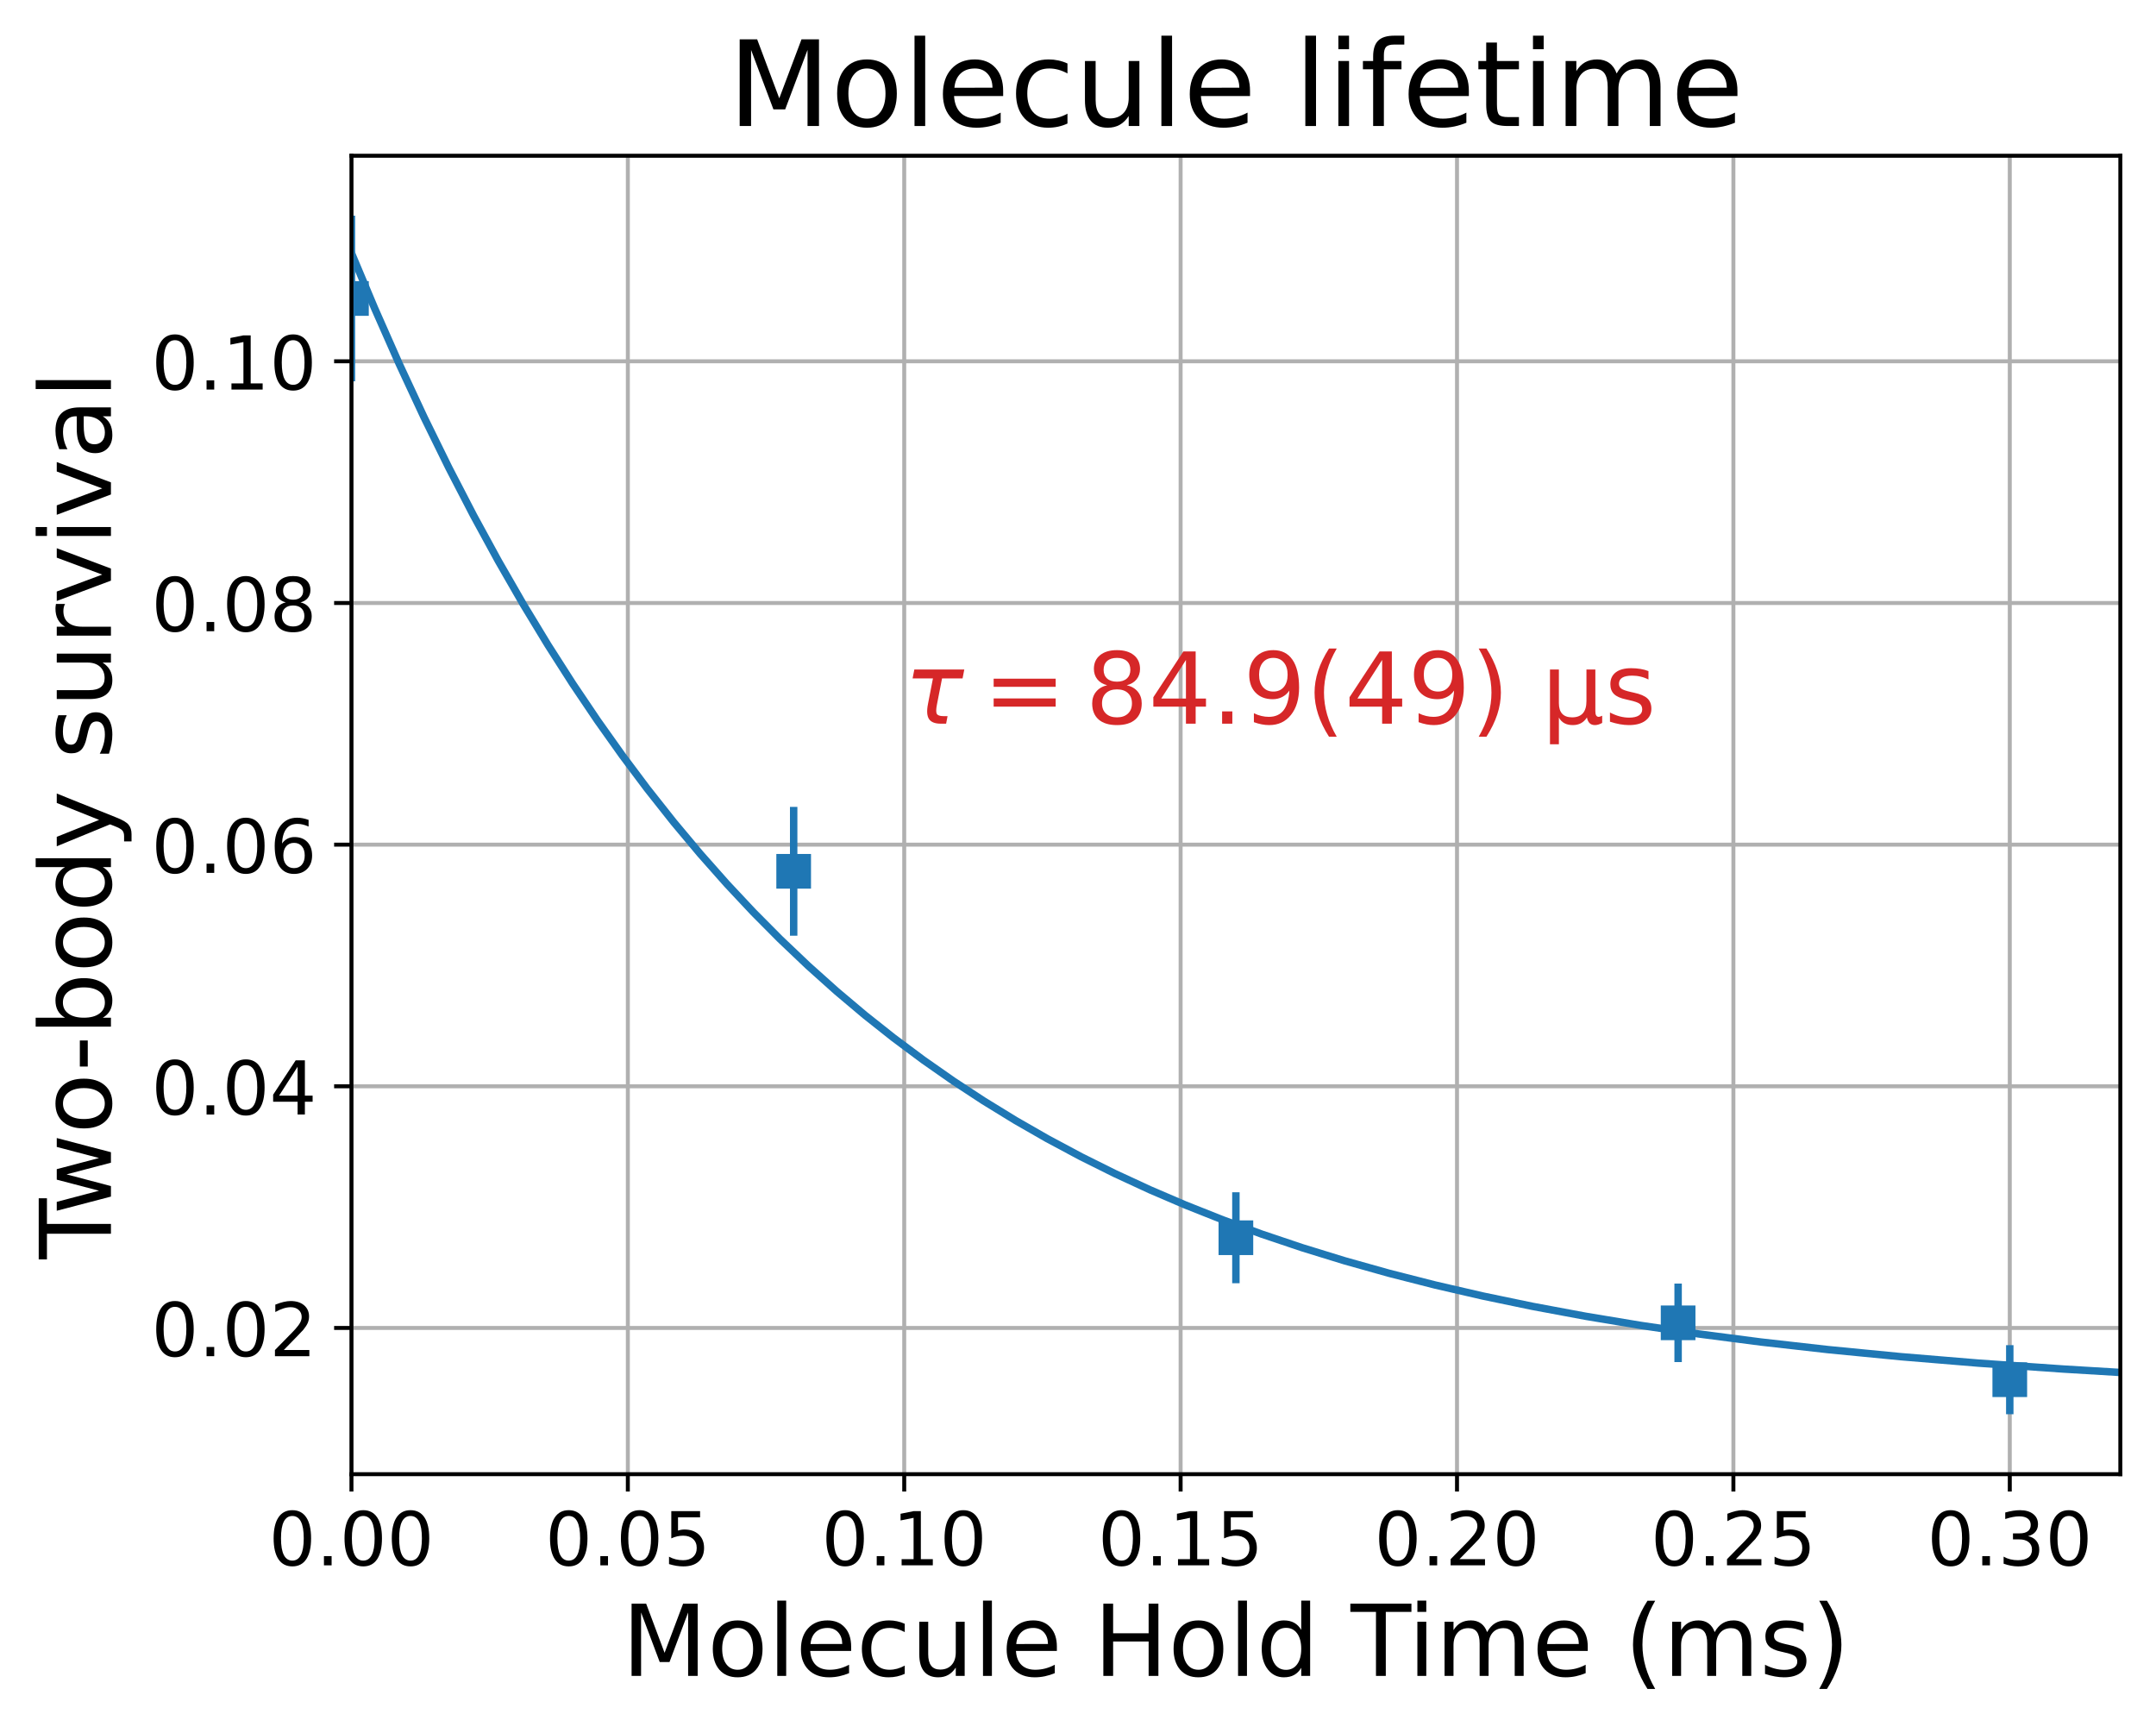
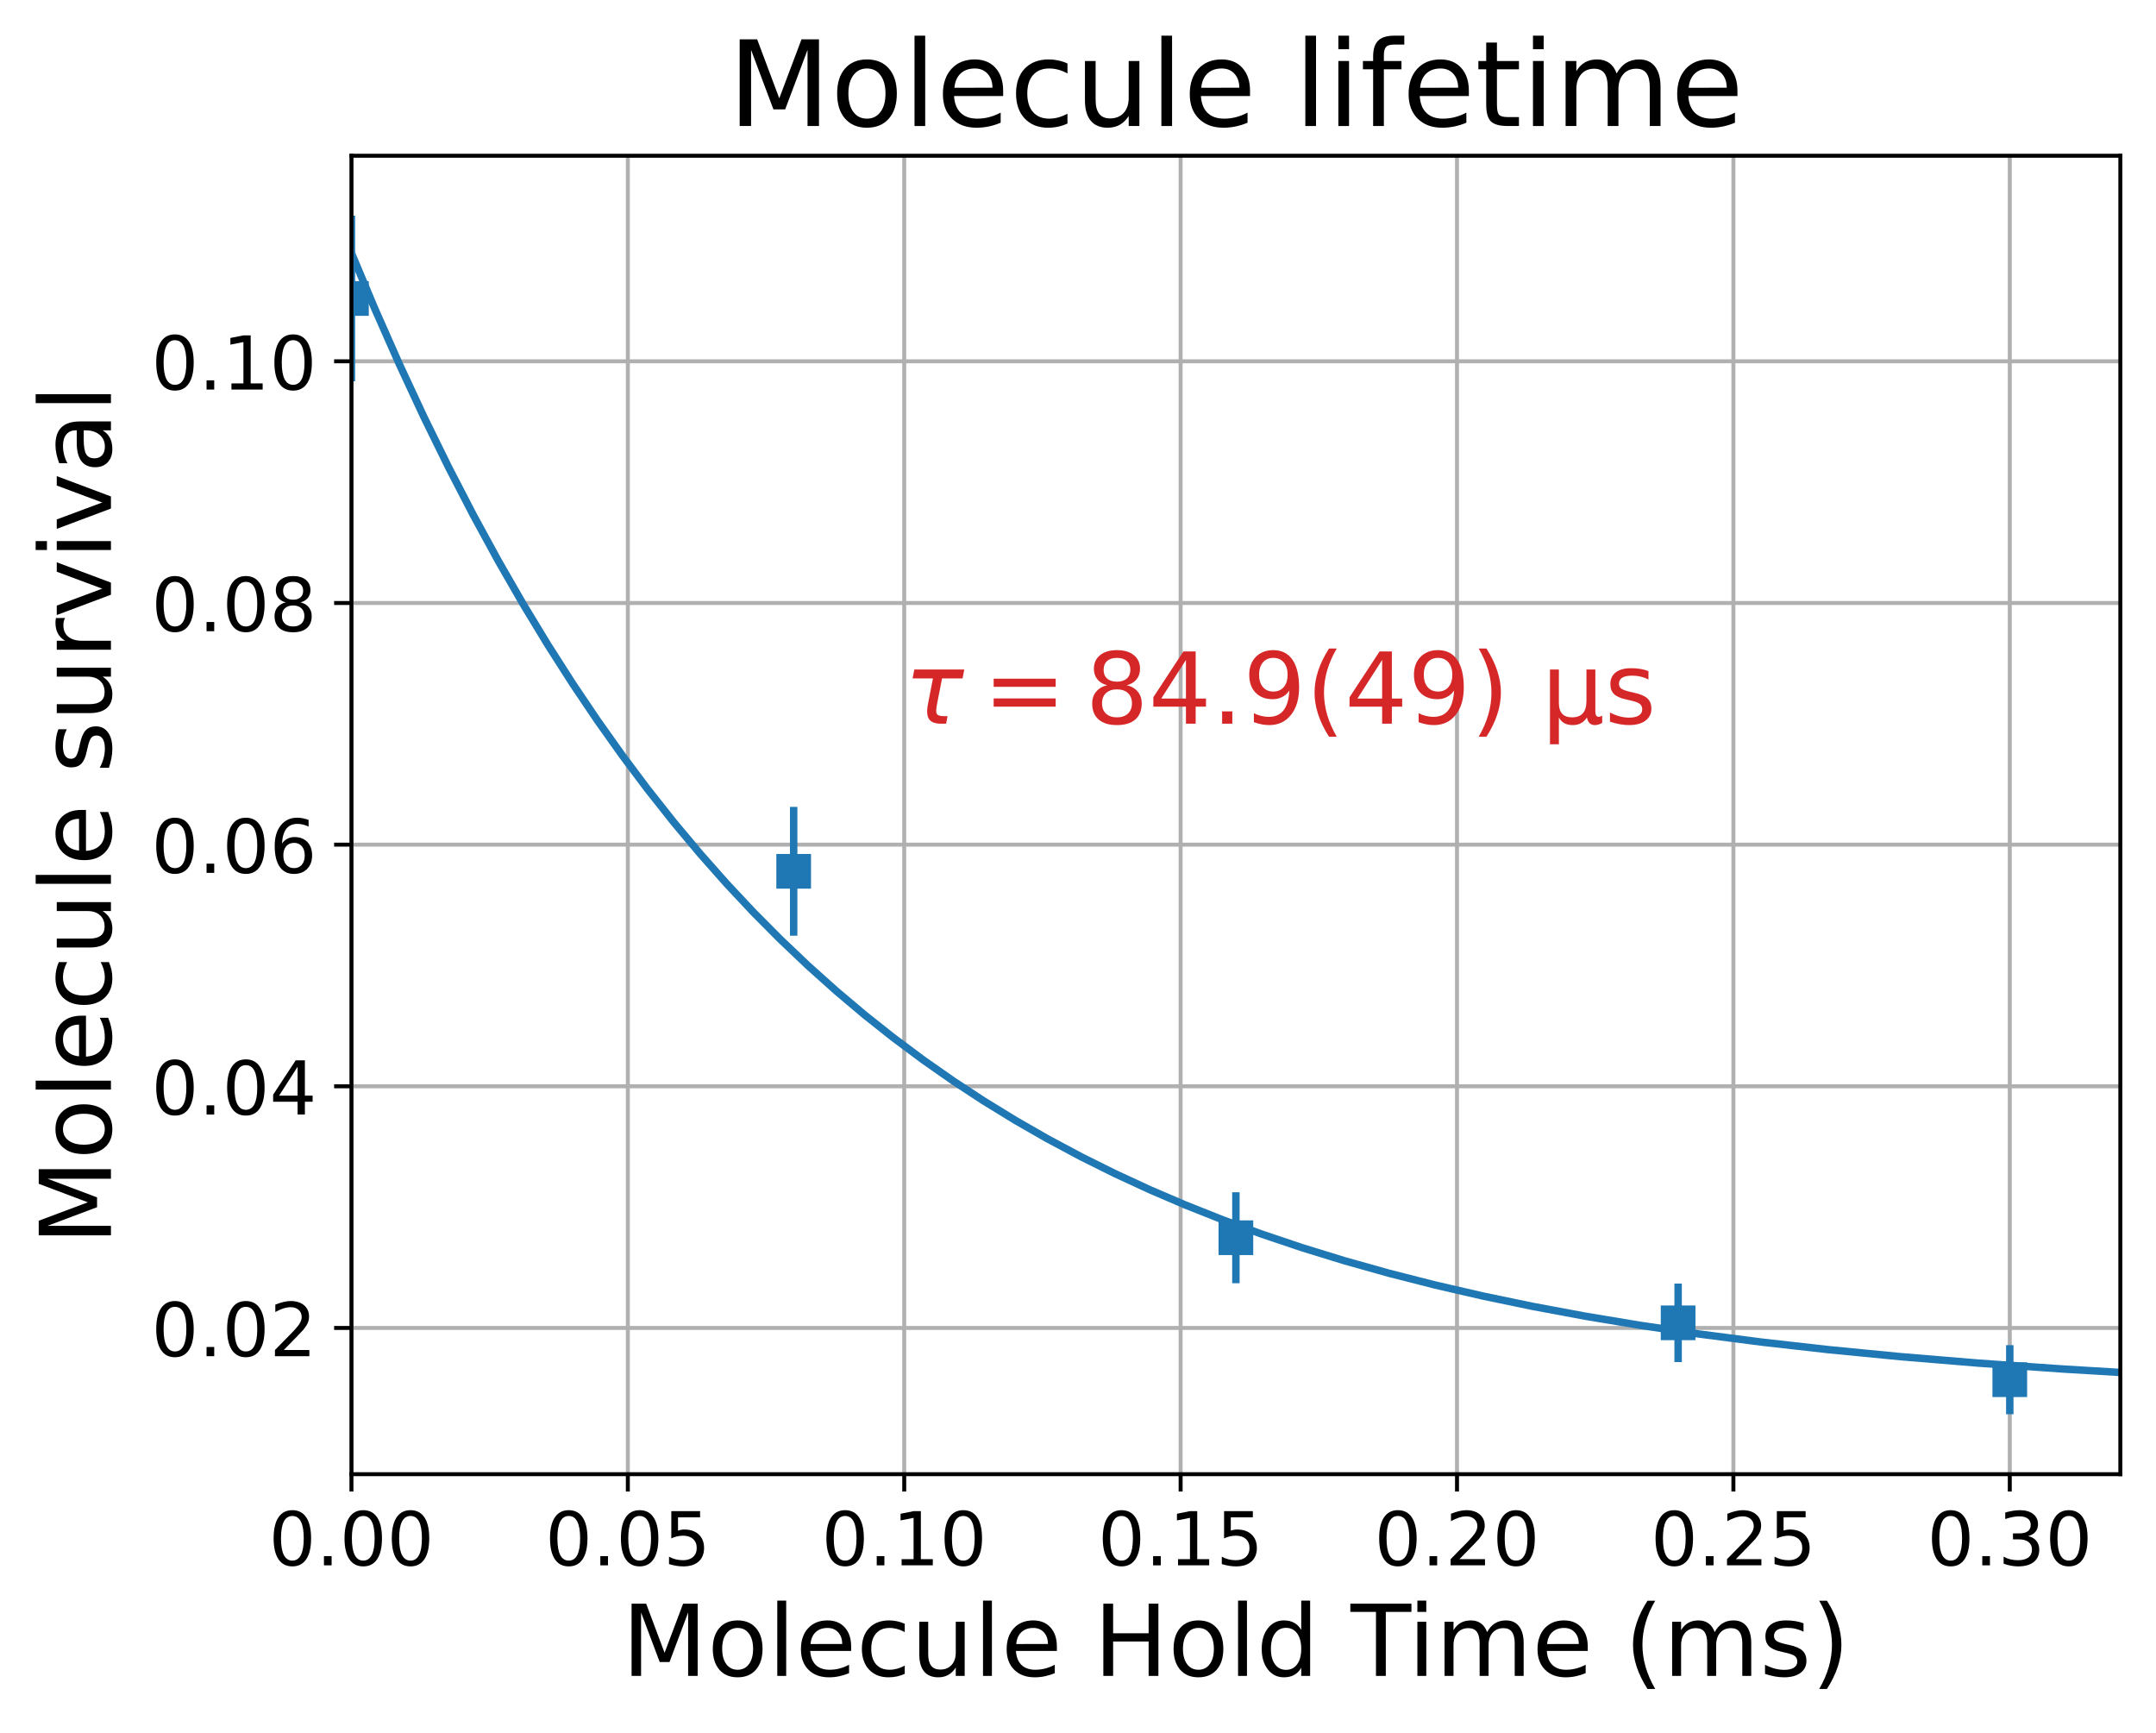
<svg xmlns="http://www.w3.org/2000/svg" xmlns:xlink="http://www.w3.org/1999/xlink" height="349.622pt" version="1.1" viewBox="0 0 435.275 349.622" width="435.275pt">
  <defs>
    <style type="text/css">
*{stroke-linecap:butt;stroke-linejoin:round;}
  </style>
  </defs>
  <g id="figure_1">
    <g id="patch_1">
      <path d="M 0 349.622  L 435.275 349.622  L 435.275 0  L 0 0  z " style="fill:none;" />
    </g>
    <g id="axes_1">
      <g id="patch_2">
        <path d="M 70.955 297.548  L 428.075 297.548  L 428.075 31.436  L 70.955 31.436  z " style="fill:none;" />
      </g>
      <g id="matplotlib.axis_1">
        <g id="xtick_1">
          <g id="line2d_1">
            <path clip-path="url(#p140c2fcd43)" d="M 70.955 297.548  L 70.955 31.436  " style="fill:none;stroke:#b0b0b0;stroke-linecap:square;stroke-width:0.8;" />
          </g>
          <g id="line2d_2">
            <defs>
              <path d="M 0 0  L 0 3.5  " id="m005f0a59be" style="stroke:#000000;stroke-width:0.8;" />
            </defs>
            <g>
              <use style="stroke:#000000;stroke-width:0.8;" x="70.955" xlink:href="#m005f0a59be" y="297.548" />
            </g>
          </g>
          <g id="text_1">
            <defs>
              <path d="M 31.781 66.406  Q 24.172 66.406 20.328 58.906  Q 16.5 51.422 16.5 36.375  Q 16.5 21.391 20.328 13.891  Q 24.172 6.391 31.781 6.391  Q 39.453 6.391 43.281 13.891  Q 47.125 21.391 47.125 36.375  Q 47.125 51.422 43.281 58.906  Q 39.453 66.406 31.781 66.406  z M 31.781 74.219  Q 44.047 74.219 50.516 64.516  Q 56.984 54.828 56.984 36.375  Q 56.984 17.969 50.516 8.266  Q 44.047 -1.422 31.781 -1.422  Q 19.531 -1.422 13.062 8.266  Q 6.594 17.969 6.594 36.375  Q 6.594 54.828 13.062 64.516  Q 19.531 74.219 31.781 74.219  z " id="DejaVuSans-48" />
              <path d="M 10.688 12.406  L 21 12.406  L 21 0  L 10.688 0  z " id="DejaVuSans-46" />
            </defs>
            <g transform="translate(54.25547 315.9459)scale(0.15 -0.15)">
              <use xlink:href="#DejaVuSans-48" />
              <use x="63.623" xlink:href="#DejaVuSans-46" />
              <use x="95.41" xlink:href="#DejaVuSans-48" />
              <use x="159.033" xlink:href="#DejaVuSans-48" />
            </g>
          </g>
        </g>
        <g id="xtick_2">
          <g id="line2d_3">
            <path clip-path="url(#p140c2fcd43)" d="M 126.755 297.548  L 126.755 31.436  " style="fill:none;stroke:#b0b0b0;stroke-linecap:square;stroke-width:0.8;" />
          </g>
          <g id="line2d_4">
            <g>
              <use style="stroke:#000000;stroke-width:0.8;" x="126.755" xlink:href="#m005f0a59be" y="297.548" />
            </g>
          </g>
          <g id="text_2">
            <defs>
              <path d="M 10.797 72.906  L 49.516 72.906  L 49.516 64.594  L 19.828 64.594  L 19.828 46.734  Q 21.969 47.469 24.109 47.828  Q 26.266 48.188 28.422 48.188  Q 40.625 48.188 47.75 41.5  Q 54.891 34.812 54.891 23.391  Q 54.891 11.625 47.562 5.094  Q 40.234 -1.422 26.906 -1.422  Q 22.312 -1.422 17.547 -0.641  Q 12.797 0.141 7.719 1.703  L 7.719 11.625  Q 12.109 9.234 16.797 8.062  Q 21.484 6.891 26.703 6.891  Q 35.156 6.891 40.078 11.328  Q 45.016 15.766 45.016 23.391  Q 45.016 31 40.078 35.438  Q 35.156 39.891 26.703 39.891  Q 22.75 39.891 18.812 39.016  Q 14.891 38.141 10.797 36.281  z " id="DejaVuSans-53" />
            </defs>
            <g transform="translate(110.0555 315.9459)scale(0.15 -0.15)">
              <use xlink:href="#DejaVuSans-48" />
              <use x="63.623" xlink:href="#DejaVuSans-46" />
              <use x="95.41" xlink:href="#DejaVuSans-48" />
              <use x="159.033" xlink:href="#DejaVuSans-53" />
            </g>
          </g>
        </g>
        <g id="xtick_3">
          <g id="line2d_5">
            <path clip-path="url(#p140c2fcd43)" d="M 182.555 297.548  L 182.555 31.436  " style="fill:none;stroke:#b0b0b0;stroke-linecap:square;stroke-width:0.8;" />
          </g>
          <g id="line2d_6">
            <g>
              <use style="stroke:#000000;stroke-width:0.8;" x="182.555" xlink:href="#m005f0a59be" y="297.548" />
            </g>
          </g>
          <g id="text_3">
            <defs>
              <path d="M 12.406 8.297  L 28.516 8.297  L 28.516 63.922  L 10.984 60.406  L 10.984 69.391  L 28.422 72.906  L 38.281 72.906  L 38.281 8.297  L 54.391 8.297  L 54.391 0  L 12.406 0  z " id="DejaVuSans-49" />
            </defs>
            <g transform="translate(165.8555 315.9459)scale(0.15 -0.15)">
              <use xlink:href="#DejaVuSans-48" />
              <use x="63.623" xlink:href="#DejaVuSans-46" />
              <use x="95.41" xlink:href="#DejaVuSans-49" />
              <use x="159.033" xlink:href="#DejaVuSans-48" />
            </g>
          </g>
        </g>
        <g id="xtick_4">
          <g id="line2d_7">
            <path clip-path="url(#p140c2fcd43)" d="M 238.355 297.548  L 238.355 31.436  " style="fill:none;stroke:#b0b0b0;stroke-linecap:square;stroke-width:0.8;" />
          </g>
          <g id="line2d_8">
            <g>
              <use style="stroke:#000000;stroke-width:0.8;" x="238.355" xlink:href="#m005f0a59be" y="297.548" />
            </g>
          </g>
          <g id="text_4">
            <g transform="translate(221.6555 315.9459)scale(0.15 -0.15)">
              <use xlink:href="#DejaVuSans-48" />
              <use x="63.623" xlink:href="#DejaVuSans-46" />
              <use x="95.41" xlink:href="#DejaVuSans-49" />
              <use x="159.033" xlink:href="#DejaVuSans-53" />
            </g>
          </g>
        </g>
        <g id="xtick_5">
          <g id="line2d_9">
            <path clip-path="url(#p140c2fcd43)" d="M 294.155 297.548  L 294.155 31.436  " style="fill:none;stroke:#b0b0b0;stroke-linecap:square;stroke-width:0.8;" />
          </g>
          <g id="line2d_10">
            <g>
              <use style="stroke:#000000;stroke-width:0.8;" x="294.155" xlink:href="#m005f0a59be" y="297.548" />
            </g>
          </g>
          <g id="text_5">
            <defs>
              <path d="M 19.188 8.297  L 53.609 8.297  L 53.609 0  L 7.328 0  L 7.328 8.297  Q 12.938 14.109 22.625 23.891  Q 32.328 33.688 34.812 36.531  Q 39.547 41.844 41.422 45.531  Q 43.312 49.219 43.312 52.781  Q 43.312 58.594 39.234 62.25  Q 35.156 65.922 28.609 65.922  Q 23.969 65.922 18.812 64.312  Q 13.672 62.703 7.812 59.422  L 7.812 69.391  Q 13.766 71.781 18.938 73  Q 24.125 74.219 28.422 74.219  Q 39.75 74.219 46.484 68.547  Q 53.219 62.891 53.219 53.422  Q 53.219 48.922 51.531 44.891  Q 49.859 40.875 45.406 35.406  Q 44.188 33.984 37.641 27.219  Q 31.109 20.453 19.188 8.297  z " id="DejaVuSans-50" />
            </defs>
            <g transform="translate(277.4555 315.9459)scale(0.15 -0.15)">
              <use xlink:href="#DejaVuSans-48" />
              <use x="63.623" xlink:href="#DejaVuSans-46" />
              <use x="95.41" xlink:href="#DejaVuSans-50" />
              <use x="159.033" xlink:href="#DejaVuSans-48" />
            </g>
          </g>
        </g>
        <g id="xtick_6">
          <g id="line2d_11">
            <path clip-path="url(#p140c2fcd43)" d="M 349.955 297.548  L 349.955 31.436  " style="fill:none;stroke:#b0b0b0;stroke-linecap:square;stroke-width:0.8;" />
          </g>
          <g id="line2d_12">
            <g>
              <use style="stroke:#000000;stroke-width:0.8;" x="349.955" xlink:href="#m005f0a59be" y="297.548" />
            </g>
          </g>
          <g id="text_6">
            <g transform="translate(333.2555 315.9459)scale(0.15 -0.15)">
              <use xlink:href="#DejaVuSans-48" />
              <use x="63.623" xlink:href="#DejaVuSans-46" />
              <use x="95.41" xlink:href="#DejaVuSans-50" />
              <use x="159.033" xlink:href="#DejaVuSans-53" />
            </g>
          </g>
        </g>
        <g id="xtick_7">
          <g id="line2d_13">
            <path clip-path="url(#p140c2fcd43)" d="M 405.755 297.548  L 405.755 31.436  " style="fill:none;stroke:#b0b0b0;stroke-linecap:square;stroke-width:0.8;" />
          </g>
          <g id="line2d_14">
            <g>
              <use style="stroke:#000000;stroke-width:0.8;" x="405.755" xlink:href="#m005f0a59be" y="297.548" />
            </g>
          </g>
          <g id="text_7">
            <defs>
              <path d="M 40.578 39.312  Q 47.656 37.797 51.625 33  Q 55.609 28.219 55.609 21.188  Q 55.609 10.406 48.188 4.484  Q 40.766 -1.422 27.094 -1.422  Q 22.516 -1.422 17.656 -0.516  Q 12.797 0.391 7.625 2.203  L 7.625 11.719  Q 11.719 9.328 16.594 8.109  Q 21.484 6.891 26.812 6.891  Q 36.078 6.891 40.938 10.547  Q 45.797 14.203 45.797 21.188  Q 45.797 27.641 41.281 31.266  Q 36.766 34.906 28.719 34.906  L 20.219 34.906  L 20.219 43.016  L 29.109 43.016  Q 36.375 43.016 40.234 45.922  Q 44.094 48.828 44.094 54.297  Q 44.094 59.906 40.109 62.906  Q 36.141 65.922 28.719 65.922  Q 24.656 65.922 20.016 65.031  Q 15.375 64.156 9.812 62.312  L 9.812 71.094  Q 15.438 72.656 20.344 73.438  Q 25.25 74.219 29.594 74.219  Q 40.828 74.219 47.359 69.109  Q 53.906 64.016 53.906 55.328  Q 53.906 49.266 50.438 45.094  Q 46.969 40.922 40.578 39.312  z " id="DejaVuSans-51" />
            </defs>
            <g transform="translate(389.0555 315.9459)scale(0.15 -0.15)">
              <use xlink:href="#DejaVuSans-48" />
              <use x="63.623" xlink:href="#DejaVuSans-46" />
              <use x="95.41" xlink:href="#DejaVuSans-51" />
              <use x="159.033" xlink:href="#DejaVuSans-48" />
            </g>
          </g>
        </g>
        <g id="text_8">
          <defs>
            <path d="M 9.812 72.906  L 24.516 72.906  L 43.109 23.297  L 61.812 72.906  L 76.516 72.906  L 76.516 0  L 66.891 0  L 66.891 64.016  L 48.094 14.016  L 38.188 14.016  L 19.391 64.016  L 19.391 0  L 9.812 0  z " id="DejaVuSans-77" />
            <path d="M 30.609 48.391  Q 23.391 48.391 19.188 42.75  Q 14.984 37.109 14.984 27.297  Q 14.984 17.484 19.156 11.844  Q 23.344 6.203 30.609 6.203  Q 37.797 6.203 41.984 11.859  Q 46.188 17.531 46.188 27.297  Q 46.188 37.016 41.984 42.703  Q 37.797 48.391 30.609 48.391  z M 30.609 56  Q 42.328 56 49.016 48.375  Q 55.719 40.766 55.719 27.297  Q 55.719 13.875 49.016 6.219  Q 42.328 -1.422 30.609 -1.422  Q 18.844 -1.422 12.172 6.219  Q 5.516 13.875 5.516 27.297  Q 5.516 40.766 12.172 48.375  Q 18.844 56 30.609 56  z " id="DejaVuSans-111" />
            <path d="M 9.422 75.984  L 18.406 75.984  L 18.406 0  L 9.422 0  z " id="DejaVuSans-108" />
            <path d="M 56.203 29.594  L 56.203 25.203  L 14.891 25.203  Q 15.484 15.922 20.484 11.062  Q 25.484 6.203 34.422 6.203  Q 39.594 6.203 44.453 7.469  Q 49.312 8.734 54.109 11.281  L 54.109 2.781  Q 49.266 0.734 44.188 -0.344  Q 39.109 -1.422 33.891 -1.422  Q 20.797 -1.422 13.156 6.188  Q 5.516 13.812 5.516 26.812  Q 5.516 40.234 12.766 48.109  Q 20.016 56 32.328 56  Q 43.359 56 49.781 48.891  Q 56.203 41.797 56.203 29.594  z M 47.219 32.234  Q 47.125 39.594 43.094 43.984  Q 39.062 48.391 32.422 48.391  Q 24.906 48.391 20.391 44.141  Q 15.875 39.891 15.188 32.172  z " id="DejaVuSans-101" />
            <path d="M 48.781 52.594  L 48.781 44.188  Q 44.969 46.297 41.141 47.344  Q 37.312 48.391 33.406 48.391  Q 24.656 48.391 19.812 42.844  Q 14.984 37.312 14.984 27.297  Q 14.984 17.281 19.812 11.734  Q 24.656 6.203 33.406 6.203  Q 37.312 6.203 41.141 7.25  Q 44.969 8.297 48.781 10.406  L 48.781 2.094  Q 45.016 0.344 40.984 -0.531  Q 36.969 -1.422 32.422 -1.422  Q 20.062 -1.422 12.781 6.344  Q 5.516 14.109 5.516 27.297  Q 5.516 40.672 12.859 48.328  Q 20.219 56 33.016 56  Q 37.156 56 41.109 55.141  Q 45.062 54.297 48.781 52.594  z " id="DejaVuSans-99" />
            <path d="M 8.5 21.578  L 8.5 54.688  L 17.484 54.688  L 17.484 21.922  Q 17.484 14.156 20.5 10.266  Q 23.531 6.391 29.594 6.391  Q 36.859 6.391 41.078 11.031  Q 45.312 15.672 45.312 23.688  L 45.312 54.688  L 54.297 54.688  L 54.297 0  L 45.312 0  L 45.312 8.406  Q 42.047 3.422 37.719 1  Q 33.406 -1.422 27.688 -1.422  Q 18.266 -1.422 13.375 4.438  Q 8.5 10.297 8.5 21.578  z M 31.109 56  z " id="DejaVuSans-117" />
            <path id="DejaVuSans-32" />
            <path d="M 9.812 72.906  L 19.672 72.906  L 19.672 43.016  L 55.516 43.016  L 55.516 72.906  L 65.375 72.906  L 65.375 0  L 55.516 0  L 55.516 34.719  L 19.672 34.719  L 19.672 0  L 9.812 0  z " id="DejaVuSans-72" />
            <path d="M 45.406 46.391  L 45.406 75.984  L 54.391 75.984  L 54.391 0  L 45.406 0  L 45.406 8.203  Q 42.578 3.328 38.25 0.953  Q 33.938 -1.422 27.875 -1.422  Q 17.969 -1.422 11.734 6.484  Q 5.516 14.406 5.516 27.297  Q 5.516 40.188 11.734 48.094  Q 17.969 56 27.875 56  Q 33.938 56 38.25 53.625  Q 42.578 51.266 45.406 46.391  z M 14.797 27.297  Q 14.797 17.391 18.875 11.75  Q 22.953 6.109 30.078 6.109  Q 37.203 6.109 41.297 11.75  Q 45.406 17.391 45.406 27.297  Q 45.406 37.203 41.297 42.844  Q 37.203 48.484 30.078 48.484  Q 22.953 48.484 18.875 42.844  Q 14.797 37.203 14.797 27.297  z " id="DejaVuSans-100" />
            <path d="M -0.297 72.906  L 61.375 72.906  L 61.375 64.594  L 35.5 64.594  L 35.5 0  L 25.594 0  L 25.594 64.594  L -0.297 64.594  z " id="DejaVuSans-84" />
            <path d="M 9.422 54.688  L 18.406 54.688  L 18.406 0  L 9.422 0  z M 9.422 75.984  L 18.406 75.984  L 18.406 64.594  L 9.422 64.594  z " id="DejaVuSans-105" />
            <path d="M 52 44.188  Q 55.375 50.25 60.062 53.125  Q 64.75 56 71.094 56  Q 79.641 56 84.281 50.016  Q 88.922 44.047 88.922 33.016  L 88.922 0  L 79.891 0  L 79.891 32.719  Q 79.891 40.578 77.094 44.375  Q 74.312 48.188 68.609 48.188  Q 61.625 48.188 57.562 43.547  Q 53.516 38.922 53.516 30.906  L 53.516 0  L 44.484 0  L 44.484 32.719  Q 44.484 40.625 41.703 44.406  Q 38.922 48.188 33.109 48.188  Q 26.219 48.188 22.156 43.531  Q 18.109 38.875 18.109 30.906  L 18.109 0  L 9.078 0  L 9.078 54.688  L 18.109 54.688  L 18.109 46.188  Q 21.188 51.219 25.484 53.609  Q 29.781 56 35.688 56  Q 41.656 56 45.828 52.969  Q 50 49.953 52 44.188  z " id="DejaVuSans-109" />
            <path d="M 31 75.875  Q 24.469 64.656 21.281 53.656  Q 18.109 42.672 18.109 31.391  Q 18.109 20.125 21.312 9.062  Q 24.516 -2 31 -13.188  L 23.188 -13.188  Q 15.875 -1.703 12.234 9.375  Q 8.594 20.453 8.594 31.391  Q 8.594 42.281 12.203 53.312  Q 15.828 64.359 23.188 75.875  z " id="DejaVuSans-40" />
            <path d="M 44.281 53.078  L 44.281 44.578  Q 40.484 46.531 36.375 47.5  Q 32.281 48.484 27.875 48.484  Q 21.188 48.484 17.844 46.438  Q 14.5 44.391 14.5 40.281  Q 14.5 37.156 16.891 35.375  Q 19.281 33.594 26.516 31.984  L 29.594 31.297  Q 39.156 29.25 43.188 25.516  Q 47.219 21.781 47.219 15.094  Q 47.219 7.469 41.188 3.016  Q 35.156 -1.422 24.609 -1.422  Q 20.219 -1.422 15.453 -0.562  Q 10.688 0.297 5.422 2  L 5.422 11.281  Q 10.406 8.688 15.234 7.391  Q 20.062 6.109 24.812 6.109  Q 31.156 6.109 34.562 8.281  Q 37.984 10.453 37.984 14.406  Q 37.984 18.062 35.516 20.016  Q 33.062 21.969 24.703 23.781  L 21.578 24.516  Q 13.234 26.266 9.516 29.906  Q 5.812 33.547 5.812 39.891  Q 5.812 47.609 11.281 51.797  Q 16.75 56 26.812 56  Q 31.781 56 36.172 55.266  Q 40.578 54.547 44.281 53.078  z " id="DejaVuSans-115" />
            <path d="M 8.016 75.875  L 15.828 75.875  Q 23.141 64.359 26.781 53.312  Q 30.422 42.281 30.422 31.391  Q 30.422 20.453 26.781 9.375  Q 23.141 -1.703 15.828 -13.188  L 8.016 -13.188  Q 14.5 -2 17.703 9.062  Q 20.906 20.125 20.906 31.391  Q 20.906 42.672 17.703 53.656  Q 14.5 64.656 8.016 75.875  z " id="DejaVuSans-41" />
          </defs>
          <g transform="translate(125.5491 338.2623)scale(0.2 -0.2)">
            <use xlink:href="#DejaVuSans-77" />
            <use x="86.279" xlink:href="#DejaVuSans-111" />
            <use x="147.461" xlink:href="#DejaVuSans-108" />
            <use x="175.244" xlink:href="#DejaVuSans-101" />
            <use x="236.768" xlink:href="#DejaVuSans-99" />
            <use x="291.748" xlink:href="#DejaVuSans-117" />
            <use x="355.127" xlink:href="#DejaVuSans-108" />
            <use x="382.91" xlink:href="#DejaVuSans-101" />
            <use x="444.434" xlink:href="#DejaVuSans-32" />
            <use x="476.221" xlink:href="#DejaVuSans-72" />
            <use x="551.416" xlink:href="#DejaVuSans-111" />
            <use x="612.598" xlink:href="#DejaVuSans-108" />
            <use x="640.381" xlink:href="#DejaVuSans-100" />
            <use x="703.857" xlink:href="#DejaVuSans-32" />
            <use x="735.645" xlink:href="#DejaVuSans-84" />
            <use x="793.604" xlink:href="#DejaVuSans-105" />
            <use x="821.387" xlink:href="#DejaVuSans-109" />
            <use x="918.799" xlink:href="#DejaVuSans-101" />
            <use x="980.322" xlink:href="#DejaVuSans-32" />
            <use x="1012.109" xlink:href="#DejaVuSans-40" />
            <use x="1051.123" xlink:href="#DejaVuSans-109" />
            <use x="1148.535" xlink:href="#DejaVuSans-115" />
            <use x="1200.635" xlink:href="#DejaVuSans-41" />
          </g>
        </g>
      </g>
      <g id="matplotlib.axis_2">
        <g id="ytick_1">
          <g id="line2d_15">
            <path clip-path="url(#p140c2fcd43)" d="M 70.955 268.033  L 428.075 268.033  " style="fill:none;stroke:#b0b0b0;stroke-linecap:square;stroke-width:0.8;" />
          </g>
          <g id="line2d_16">
            <defs>
              <path d="M 0 0  L -3.5 0  " id="mc3ce260a5b" style="stroke:#000000;stroke-width:0.8;" />
            </defs>
            <g>
              <use style="stroke:#000000;stroke-width:0.8;" x="70.955" xlink:href="#mc3ce260a5b" y="268.033" />
            </g>
          </g>
          <g id="text_9">
            <g transform="translate(30.55625 273.7316)scale(0.15 -0.15)">
              <use xlink:href="#DejaVuSans-48" />
              <use x="63.623" xlink:href="#DejaVuSans-46" />
              <use x="95.41" xlink:href="#DejaVuSans-48" />
              <use x="159.033" xlink:href="#DejaVuSans-50" />
            </g>
          </g>
        </g>
        <g id="ytick_2">
          <g id="line2d_17">
            <path clip-path="url(#p140c2fcd43)" d="M 70.955 219.257  L 428.075 219.257  " style="fill:none;stroke:#b0b0b0;stroke-linecap:square;stroke-width:0.8;" />
          </g>
          <g id="line2d_18">
            <g>
              <use style="stroke:#000000;stroke-width:0.8;" x="70.955" xlink:href="#mc3ce260a5b" y="219.257" />
            </g>
          </g>
          <g id="text_10">
            <defs>
              <path d="M 37.797 64.312  L 12.891 25.391  L 37.797 25.391  z M 35.203 72.906  L 47.609 72.906  L 47.609 25.391  L 58.016 25.391  L 58.016 17.188  L 47.609 17.188  L 47.609 0  L 37.797 0  L 37.797 17.188  L 4.891 17.188  L 4.891 26.703  z " id="DejaVuSans-52" />
            </defs>
            <g transform="translate(30.55625 224.9553)scale(0.15 -0.15)">
              <use xlink:href="#DejaVuSans-48" />
              <use x="63.623" xlink:href="#DejaVuSans-46" />
              <use x="95.41" xlink:href="#DejaVuSans-48" />
              <use x="159.033" xlink:href="#DejaVuSans-52" />
            </g>
          </g>
        </g>
        <g id="ytick_3">
          <g id="line2d_19">
            <path clip-path="url(#p140c2fcd43)" d="M 70.955 170.48  L 428.075 170.48  " style="fill:none;stroke:#b0b0b0;stroke-linecap:square;stroke-width:0.8;" />
          </g>
          <g id="line2d_20">
            <g>
              <use style="stroke:#000000;stroke-width:0.8;" x="70.955" xlink:href="#mc3ce260a5b" y="170.48" />
            </g>
          </g>
          <g id="text_11">
            <defs>
              <path d="M 33.016 40.375  Q 26.375 40.375 22.484 35.828  Q 18.609 31.297 18.609 23.391  Q 18.609 15.531 22.484 10.953  Q 26.375 6.391 33.016 6.391  Q 39.656 6.391 43.531 10.953  Q 47.406 15.531 47.406 23.391  Q 47.406 31.297 43.531 35.828  Q 39.656 40.375 33.016 40.375  z M 52.594 71.297  L 52.594 62.312  Q 48.875 64.062 45.094 64.984  Q 41.312 65.922 37.594 65.922  Q 27.828 65.922 22.672 59.328  Q 17.531 52.734 16.797 39.406  Q 19.672 43.656 24.016 45.922  Q 28.375 48.188 33.594 48.188  Q 44.578 48.188 50.953 41.516  Q 57.328 34.859 57.328 23.391  Q 57.328 12.156 50.688 5.359  Q 44.047 -1.422 33.016 -1.422  Q 20.359 -1.422 13.672 8.266  Q 6.984 17.969 6.984 36.375  Q 6.984 53.656 15.188 63.938  Q 23.391 74.219 37.203 74.219  Q 40.922 74.219 44.703 73.484  Q 48.484 72.75 52.594 71.297  z " id="DejaVuSans-54" />
            </defs>
            <g transform="translate(30.55625 176.1791)scale(0.15 -0.15)">
              <use xlink:href="#DejaVuSans-48" />
              <use x="63.623" xlink:href="#DejaVuSans-46" />
              <use x="95.41" xlink:href="#DejaVuSans-48" />
              <use x="159.033" xlink:href="#DejaVuSans-54" />
            </g>
          </g>
        </g>
        <g id="ytick_4">
          <g id="line2d_21">
            <path clip-path="url(#p140c2fcd43)" d="M 70.955 121.704  L 428.075 121.704  " style="fill:none;stroke:#b0b0b0;stroke-linecap:square;stroke-width:0.8;" />
          </g>
          <g id="line2d_22">
            <g>
              <use style="stroke:#000000;stroke-width:0.8;" x="70.955" xlink:href="#mc3ce260a5b" y="121.704" />
            </g>
          </g>
          <g id="text_12">
            <defs>
              <path d="M 31.781 34.625  Q 24.75 34.625 20.719 30.859  Q 16.703 27.094 16.703 20.516  Q 16.703 13.922 20.719 10.156  Q 24.75 6.391 31.781 6.391  Q 38.812 6.391 42.859 10.172  Q 46.922 13.969 46.922 20.516  Q 46.922 27.094 42.891 30.859  Q 38.875 34.625 31.781 34.625  z M 21.922 38.812  Q 15.578 40.375 12.031 44.719  Q 8.5 49.078 8.5 55.328  Q 8.5 64.062 14.719 69.141  Q 20.953 74.219 31.781 74.219  Q 42.672 74.219 48.875 69.141  Q 55.078 64.062 55.078 55.328  Q 55.078 49.078 51.531 44.719  Q 48 40.375 41.703 38.812  Q 48.828 37.156 52.797 32.312  Q 56.781 27.484 56.781 20.516  Q 56.781 9.906 50.312 4.234  Q 43.844 -1.422 31.781 -1.422  Q 19.734 -1.422 13.25 4.234  Q 6.781 9.906 6.781 20.516  Q 6.781 27.484 10.781 32.312  Q 14.797 37.156 21.922 38.812  z M 18.312 54.391  Q 18.312 48.734 21.844 45.562  Q 25.391 42.391 31.781 42.391  Q 38.141 42.391 41.719 45.562  Q 45.312 48.734 45.312 54.391  Q 45.312 60.062 41.719 63.234  Q 38.141 66.406 31.781 66.406  Q 25.391 66.406 21.844 63.234  Q 18.312 60.062 18.312 54.391  z " id="DejaVuSans-56" />
            </defs>
            <g transform="translate(30.55625 127.4029)scale(0.15 -0.15)">
              <use xlink:href="#DejaVuSans-48" />
              <use x="63.623" xlink:href="#DejaVuSans-46" />
              <use x="95.41" xlink:href="#DejaVuSans-48" />
              <use x="159.033" xlink:href="#DejaVuSans-56" />
            </g>
          </g>
        </g>
        <g id="ytick_5">
          <g id="line2d_23">
            <path clip-path="url(#p140c2fcd43)" d="M 70.955 72.928  L 428.075 72.928  " style="fill:none;stroke:#b0b0b0;stroke-linecap:square;stroke-width:0.8;" />
          </g>
          <g id="line2d_24">
            <g>
              <use style="stroke:#000000;stroke-width:0.8;" x="70.955" xlink:href="#mc3ce260a5b" y="72.928" />
            </g>
          </g>
          <g id="text_13">
            <g transform="translate(30.55625 78.62673)scale(0.15 -0.15)">
              <use xlink:href="#DejaVuSans-48" />
              <use x="63.623" xlink:href="#DejaVuSans-46" />
              <use x="95.41" xlink:href="#DejaVuSans-49" />
              <use x="159.033" xlink:href="#DejaVuSans-48" />
            </g>
          </g>
        </g>
        <g id="text_14">
          <defs>
-             <path d="M 4.203 54.688  L 13.188 54.688  L 24.422 12.016  L 35.594 54.688  L 46.188 54.688  L 57.422 12.016  L 68.609 54.688  L 77.594 54.688  L 63.281 0  L 52.688 0  L 40.922 44.828  L 29.109 0  L 18.5 0  z " id="DejaVuSans-119" />
-             <path d="M 4.891 31.391  L 31.203 31.391  L 31.203 23.391  L 4.891 23.391  z " id="DejaVuSans-45" />
-             <path d="M 48.688 27.297  Q 48.688 37.203 44.609 42.844  Q 40.531 48.484 33.406 48.484  Q 26.266 48.484 22.188 42.844  Q 18.109 37.203 18.109 27.297  Q 18.109 17.391 22.188 11.75  Q 26.266 6.109 33.406 6.109  Q 40.531 6.109 44.609 11.75  Q 48.688 17.391 48.688 27.297  z M 18.109 46.391  Q 20.953 51.266 25.266 53.625  Q 29.594 56 35.594 56  Q 45.562 56 51.781 48.094  Q 58.016 40.188 58.016 27.297  Q 58.016 14.406 51.781 6.484  Q 45.562 -1.422 35.594 -1.422  Q 29.594 -1.422 25.266 0.953  Q 20.953 3.328 18.109 8.203  L 18.109 0  L 9.078 0  L 9.078 75.984  L 18.109 75.984  z " id="DejaVuSans-98" />
-             <path d="M 32.172 -5.078  Q 28.375 -14.844 24.75 -17.812  Q 21.141 -20.797 15.094 -20.797  L 7.906 -20.797  L 7.906 -13.281  L 13.188 -13.281  Q 16.891 -13.281 18.938 -11.516  Q 21 -9.766 23.484 -3.219  L 25.094 0.875  L 2.984 54.688  L 12.5 54.688  L 29.594 11.922  L 46.688 54.688  L 56.203 54.688  z " id="DejaVuSans-121" />
            <path d="M 41.109 46.297  Q 39.594 47.172 37.812 47.578  Q 36.031 48 33.891 48  Q 26.266 48 22.188 43.047  Q 18.109 38.094 18.109 28.812  L 18.109 0  L 9.078 0  L 9.078 54.688  L 18.109 54.688  L 18.109 46.188  Q 20.953 51.172 25.484 53.578  Q 30.031 56 36.531 56  Q 37.453 56 38.578 55.875  Q 39.703 55.766 41.062 55.516  z " id="DejaVuSans-114" />
            <path d="M 2.984 54.688  L 12.5 54.688  L 29.594 8.797  L 46.688 54.688  L 56.203 54.688  L 35.688 0  L 23.484 0  z " id="DejaVuSans-118" />
            <path d="M 34.281 27.484  Q 23.391 27.484 19.188 25  Q 14.984 22.516 14.984 16.5  Q 14.984 11.719 18.141 8.906  Q 21.297 6.109 26.703 6.109  Q 34.188 6.109 38.703 11.406  Q 43.219 16.703 43.219 25.484  L 43.219 27.484  z M 52.203 31.203  L 52.203 0  L 43.219 0  L 43.219 8.297  Q 40.141 3.328 35.547 0.953  Q 30.953 -1.422 24.312 -1.422  Q 15.922 -1.422 10.953 3.297  Q 6 8.016 6 15.922  Q 6 25.141 12.172 29.828  Q 18.359 34.516 30.609 34.516  L 43.219 34.516  L 43.219 35.406  Q 43.219 41.609 39.141 45  Q 35.062 48.391 27.688 48.391  Q 23 48.391 18.547 47.266  Q 14.109 46.141 10.016 43.891  L 10.016 52.203  Q 14.938 54.109 19.578 55.047  Q 24.219 56 28.609 56  Q 40.484 56 46.344 49.844  Q 52.203 43.703 52.203 31.203  z " id="DejaVuSans-97" />
          </defs>
-           <g transform="translate(22.39688 254.1344)rotate(-90)scale(0.2 -0.2)">
-             <use xlink:href="#DejaVuSans-84" />
-             <use x="44.584" xlink:href="#DejaVuSans-119" />
-             <use x="126.371" xlink:href="#DejaVuSans-111" />
-             <use x="189.428" xlink:href="#DejaVuSans-45" />
-             <use x="225.512" xlink:href="#DejaVuSans-98" />
-             <use x="288.988" xlink:href="#DejaVuSans-111" />
-             <use x="350.17" xlink:href="#DejaVuSans-100" />
-             <use x="413.646" xlink:href="#DejaVuSans-121" />
-             <use x="472.826" xlink:href="#DejaVuSans-32" />
-             <use x="504.613" xlink:href="#DejaVuSans-115" />
-             <use x="556.713" xlink:href="#DejaVuSans-117" />
-             <use x="620.092" xlink:href="#DejaVuSans-114" />
-             <use x="661.205" xlink:href="#DejaVuSans-118" />
-             <use x="720.385" xlink:href="#DejaVuSans-105" />
-             <use x="748.168" xlink:href="#DejaVuSans-118" />
-             <use x="807.348" xlink:href="#DejaVuSans-97" />
-             <use x="868.627" xlink:href="#DejaVuSans-108" />
+           <g transform="translate(22.39688 251.2954)rotate(-90)scale(0.2 -0.2)">
+             <use xlink:href="#DejaVuSans-77" />
+             <use x="86.279" xlink:href="#DejaVuSans-111" />
+             <use x="147.461" xlink:href="#DejaVuSans-108" />
+             <use x="175.244" xlink:href="#DejaVuSans-101" />
+             <use x="236.768" xlink:href="#DejaVuSans-99" />
+             <use x="291.748" xlink:href="#DejaVuSans-117" />
+             <use x="355.127" xlink:href="#DejaVuSans-108" />
+             <use x="382.91" xlink:href="#DejaVuSans-101" />
+             <use x="444.434" xlink:href="#DejaVuSans-32" />
+             <use x="476.221" xlink:href="#DejaVuSans-115" />
+             <use x="528.32" xlink:href="#DejaVuSans-117" />
+             <use x="591.699" xlink:href="#DejaVuSans-114" />
+             <use x="632.812" xlink:href="#DejaVuSans-118" />
+             <use x="691.992" xlink:href="#DejaVuSans-105" />
+             <use x="719.775" xlink:href="#DejaVuSans-118" />
+             <use x="778.955" xlink:href="#DejaVuSans-97" />
+             <use x="840.234" xlink:href="#DejaVuSans-108" />
          </g>
        </g>
      </g>
      <g id="LineCollection_1">
        <path clip-path="url(#p140c2fcd43)" d="M 70.955 76.973  L 70.955 43.532  " style="fill:none;stroke:#1f77b4;stroke-width:1.5;" />
        <path clip-path="url(#p140c2fcd43)" d="M 160.235 188.866  L 160.235 162.86  " style="fill:none;stroke:#1f77b4;stroke-width:1.5;" />
        <path clip-path="url(#p140c2fcd43)" d="M 249.515 259.008  L 249.515 240.638  " style="fill:none;stroke:#1f77b4;stroke-width:1.5;" />
        <path clip-path="url(#p140c2fcd43)" d="M 338.795 274.919  L 338.795 259.077  " style="fill:none;stroke:#1f77b4;stroke-width:1.5;" />
        <path clip-path="url(#p140c2fcd43)" d="M 405.755 285.452  L 405.755 271.506  " style="fill:none;stroke:#1f77b4;stroke-width:1.5;" />
      </g>
      <g id="line2d_25">
        <path clip-path="url(#p140c2fcd43)" d="M 70.955 51.086  L 75.602 62.153  L 80.607 73.479  L 85.611 84.222  L 90.616 94.413  L 95.621 104.08  L 100.625 113.25  L 105.63 121.948  L 110.635 130.198  L 115.639 138.025  L 120.644 145.448  L 125.649 152.49  L 130.653 159.17  L 136.016 165.946  L 141.378 172.349  L 146.74 178.4  L 152.102 184.119  L 157.464 189.522  L 163.184 194.959  L 168.904 200.077  L 174.623 204.896  L 180.343 209.433  L 186.42 213.962  L 192.497 218.21  L 198.574 222.194  L 205.009 226.143  L 211.443 229.833  L 218.235 233.465  L 225.027 236.846  L 232.177 240.153  L 239.327 243.22  L 246.834 246.2  L 254.698 249.08  L 262.92 251.845  L 271.5 254.486  L 280.436 256.994  L 289.731 259.363  L 299.383 261.59  L 309.392 263.671  L 320.116 265.671  L 331.198 267.512  L 342.995 269.25  L 355.507 270.871  L 369.091 272.405  L 383.747 273.831  L 399.476 275.135  L 416.635 276.331  L 428.075 277.017  L 428.075 277.017  " style="fill:none;stroke:#1f77b4;stroke-linecap:square;stroke-width:1.5;" />
      </g>
      <g id="line2d_26">
        <defs>
          <path d="M -3 3  L 3 3  L 3 -3  L -3 -3  z " id="m9e0ac68bfd" style="stroke:#1f77b4;stroke-linejoin:miter;" />
        </defs>
        <g clip-path="url(#p140c2fcd43)">
          <use style="fill:#1f77b4;stroke:#1f77b4;stroke-linejoin:miter;" x="70.955" xlink:href="#m9e0ac68bfd" y="60.252" />
          <use style="fill:#1f77b4;stroke:#1f77b4;stroke-linejoin:miter;" x="160.235" xlink:href="#m9e0ac68bfd" y="175.863" />
          <use style="fill:#1f77b4;stroke:#1f77b4;stroke-linejoin:miter;" x="249.515" xlink:href="#m9e0ac68bfd" y="249.823" />
          <use style="fill:#1f77b4;stroke:#1f77b4;stroke-linejoin:miter;" x="338.795" xlink:href="#m9e0ac68bfd" y="266.998" />
          <use style="fill:#1f77b4;stroke:#1f77b4;stroke-linejoin:miter;" x="405.755" xlink:href="#m9e0ac68bfd" y="278.479" />
        </g>
      </g>
      <g id="patch_3">
        <path d="M 70.955 297.548  L 70.955 31.436  " style="fill:none;stroke:#000000;stroke-linecap:square;stroke-linejoin:miter;stroke-width:0.8;" />
      </g>
      <g id="patch_4">
        <path d="M 428.075 297.548  L 428.075 31.436  " style="fill:none;stroke:#000000;stroke-linecap:square;stroke-linejoin:miter;stroke-width:0.8;" />
      </g>
      <g id="patch_5">
        <path d="M 70.955 297.548  L 428.075 297.548  " style="fill:none;stroke:#000000;stroke-linecap:square;stroke-linejoin:miter;stroke-width:0.8;" />
      </g>
      <g id="patch_6">
        <path d="M 70.955 31.436  L 428.075 31.436  " style="fill:none;stroke:#000000;stroke-linecap:square;stroke-linejoin:miter;stroke-width:0.8;" />
      </g>
      <g id="text_15">
        <defs>
          <path d="M 32.859 9.969  Q 34.188 7.625 39.453 7.625  L 43.75 7.625  L 42.281 0  L 36.922 0  Q 28.125 0 25 4.688  Q 21.922 9.469 23.969 19.828  L 29 45.703  L 8.453 45.703  L 10.203 54.688  L 60.641 54.688  L 58.891 45.703  L 38.188 45.703  L 33.016 19.281  Q 31.641 12.203 32.859 9.969  z " id="DejaVuSans-Oblique-964" />
          <path d="M 10.594 45.406  L 73.188 45.406  L 73.188 37.203  L 10.594 37.203  z M 10.594 25.484  L 73.188 25.484  L 73.188 17.188  L 10.594 17.188  z " id="DejaVuSans-61" />
          <path d="M 10.984 1.516  L 10.984 10.5  Q 14.703 8.734 18.5 7.812  Q 22.312 6.891 25.984 6.891  Q 35.75 6.891 40.891 13.453  Q 46.047 20.016 46.781 33.406  Q 43.953 29.203 39.594 26.953  Q 35.25 24.703 29.984 24.703  Q 19.047 24.703 12.672 31.312  Q 6.297 37.938 6.297 49.422  Q 6.297 60.641 12.938 67.422  Q 19.578 74.219 30.609 74.219  Q 43.266 74.219 49.922 64.516  Q 56.594 54.828 56.594 36.375  Q 56.594 19.141 48.406 8.859  Q 40.234 -1.422 26.422 -1.422  Q 22.703 -1.422 18.891 -0.688  Q 15.094 0.047 10.984 1.516  z M 30.609 32.422  Q 37.25 32.422 41.125 36.953  Q 45.016 41.5 45.016 49.422  Q 45.016 57.281 41.125 61.844  Q 37.25 66.406 30.609 66.406  Q 23.969 66.406 20.094 61.844  Q 16.219 57.281 16.219 49.422  Q 16.219 41.5 20.094 36.953  Q 23.969 32.422 30.609 32.422  z " id="DejaVuSans-57" />
          <path d="M 8.5 -20.797  L 8.5 54.688  L 17.484 54.688  L 17.484 20.703  Q 17.484 13.625 20.844 10  Q 24.219 6.391 30.812 6.391  Q 38.031 6.391 41.672 10.484  Q 45.312 14.594 45.312 22.797  L 45.312 54.688  L 54.297 54.688  L 54.297 12.594  Q 54.297 9.672 55.141 8.281  Q 56 6.891 57.812 6.891  Q 58.25 6.891 59.031 7.156  Q 59.812 7.422 61.188 8.016  L 61.188 0.781  Q 59.188 -0.344 57.391 -0.875  Q 55.609 -1.422 53.906 -1.422  Q 50.531 -1.422 48.531 0.484  Q 46.531 2.391 45.797 6.297  Q 43.359 2.438 39.812 0.5  Q 36.281 -1.422 31.5 -1.422  Q 26.516 -1.422 23.016 0.484  Q 19.531 2.391 17.484 6.203  L 17.484 -20.797  z " id="DejaVuSans-956" />
        </defs>
        <g style="fill:#d62728;" transform="translate(182.5547 146.0922)scale(0.2 -0.2)">
          <use transform="translate(0 0.125)" xlink:href="#DejaVuSans-Oblique-964" />
          <use transform="translate(79.6875 0.125)" xlink:href="#DejaVuSans-61" />
          <use transform="translate(182.959 0.125)" xlink:href="#DejaVuSans-56" />
          <use transform="translate(246.582 0.125)" xlink:href="#DejaVuSans-52" />
          <use transform="translate(310.2051 0.125)" xlink:href="#DejaVuSans-46" />
          <use transform="translate(341.9922 0.125)" xlink:href="#DejaVuSans-57" />
          <use transform="translate(405.6152 0.125)" xlink:href="#DejaVuSans-40" />
          <use transform="translate(444.6289 0.125)" xlink:href="#DejaVuSans-52" />
          <use transform="translate(508.252 0.125)" xlink:href="#DejaVuSans-57" />
          <use transform="translate(571.875 0.125)" xlink:href="#DejaVuSans-41" />
          <use transform="translate(643.3591 0.125)" xlink:href="#DejaVuSans-956" />
          <use transform="translate(706.9821 0.125)" xlink:href="#DejaVuSans-115" />
        </g>
      </g>
      <g id="text_16">
        <defs>
          <path d="M 37.109 75.984  L 37.109 68.5  L 28.516 68.5  Q 23.688 68.5 21.797 66.547  Q 19.922 64.594 19.922 59.516  L 19.922 54.688  L 34.719 54.688  L 34.719 47.703  L 19.922 47.703  L 19.922 0  L 10.891 0  L 10.891 47.703  L 2.297 47.703  L 2.297 54.688  L 10.891 54.688  L 10.891 58.5  Q 10.891 67.625 15.141 71.797  Q 19.391 75.984 28.609 75.984  z " id="DejaVuSans-102" />
          <path d="M 18.312 70.219  L 18.312 54.688  L 36.812 54.688  L 36.812 47.703  L 18.312 47.703  L 18.312 18.016  Q 18.312 11.328 20.141 9.422  Q 21.969 7.516 27.594 7.516  L 36.812 7.516  L 36.812 0  L 27.594 0  Q 17.188 0 13.234 3.875  Q 9.281 7.766 9.281 18.016  L 9.281 47.703  L 2.688 47.703  L 2.688 54.688  L 9.281 54.688  L 9.281 70.219  z " id="DejaVuSans-116" />
        </defs>
        <g transform="translate(146.9803 25.43625)scale(0.24 -0.24)">
          <use xlink:href="#DejaVuSans-77" />
          <use x="86.279" xlink:href="#DejaVuSans-111" />
          <use x="147.461" xlink:href="#DejaVuSans-108" />
          <use x="175.244" xlink:href="#DejaVuSans-101" />
          <use x="236.768" xlink:href="#DejaVuSans-99" />
          <use x="291.748" xlink:href="#DejaVuSans-117" />
          <use x="355.127" xlink:href="#DejaVuSans-108" />
          <use x="382.91" xlink:href="#DejaVuSans-101" />
          <use x="444.434" xlink:href="#DejaVuSans-32" />
          <use x="476.221" xlink:href="#DejaVuSans-108" />
          <use x="504.004" xlink:href="#DejaVuSans-105" />
          <use x="531.787" xlink:href="#DejaVuSans-102" />
          <use x="566.992" xlink:href="#DejaVuSans-101" />
          <use x="628.516" xlink:href="#DejaVuSans-116" />
          <use x="667.725" xlink:href="#DejaVuSans-105" />
          <use x="695.508" xlink:href="#DejaVuSans-109" />
          <use x="792.92" xlink:href="#DejaVuSans-101" />
        </g>
      </g>
    </g>
  </g>
  <defs>
    <clipPath id="p140c2fcd43">
      <rect height="266.112" width="357.12" x="70.955" y="31.436" />
    </clipPath>
  </defs>
</svg>
